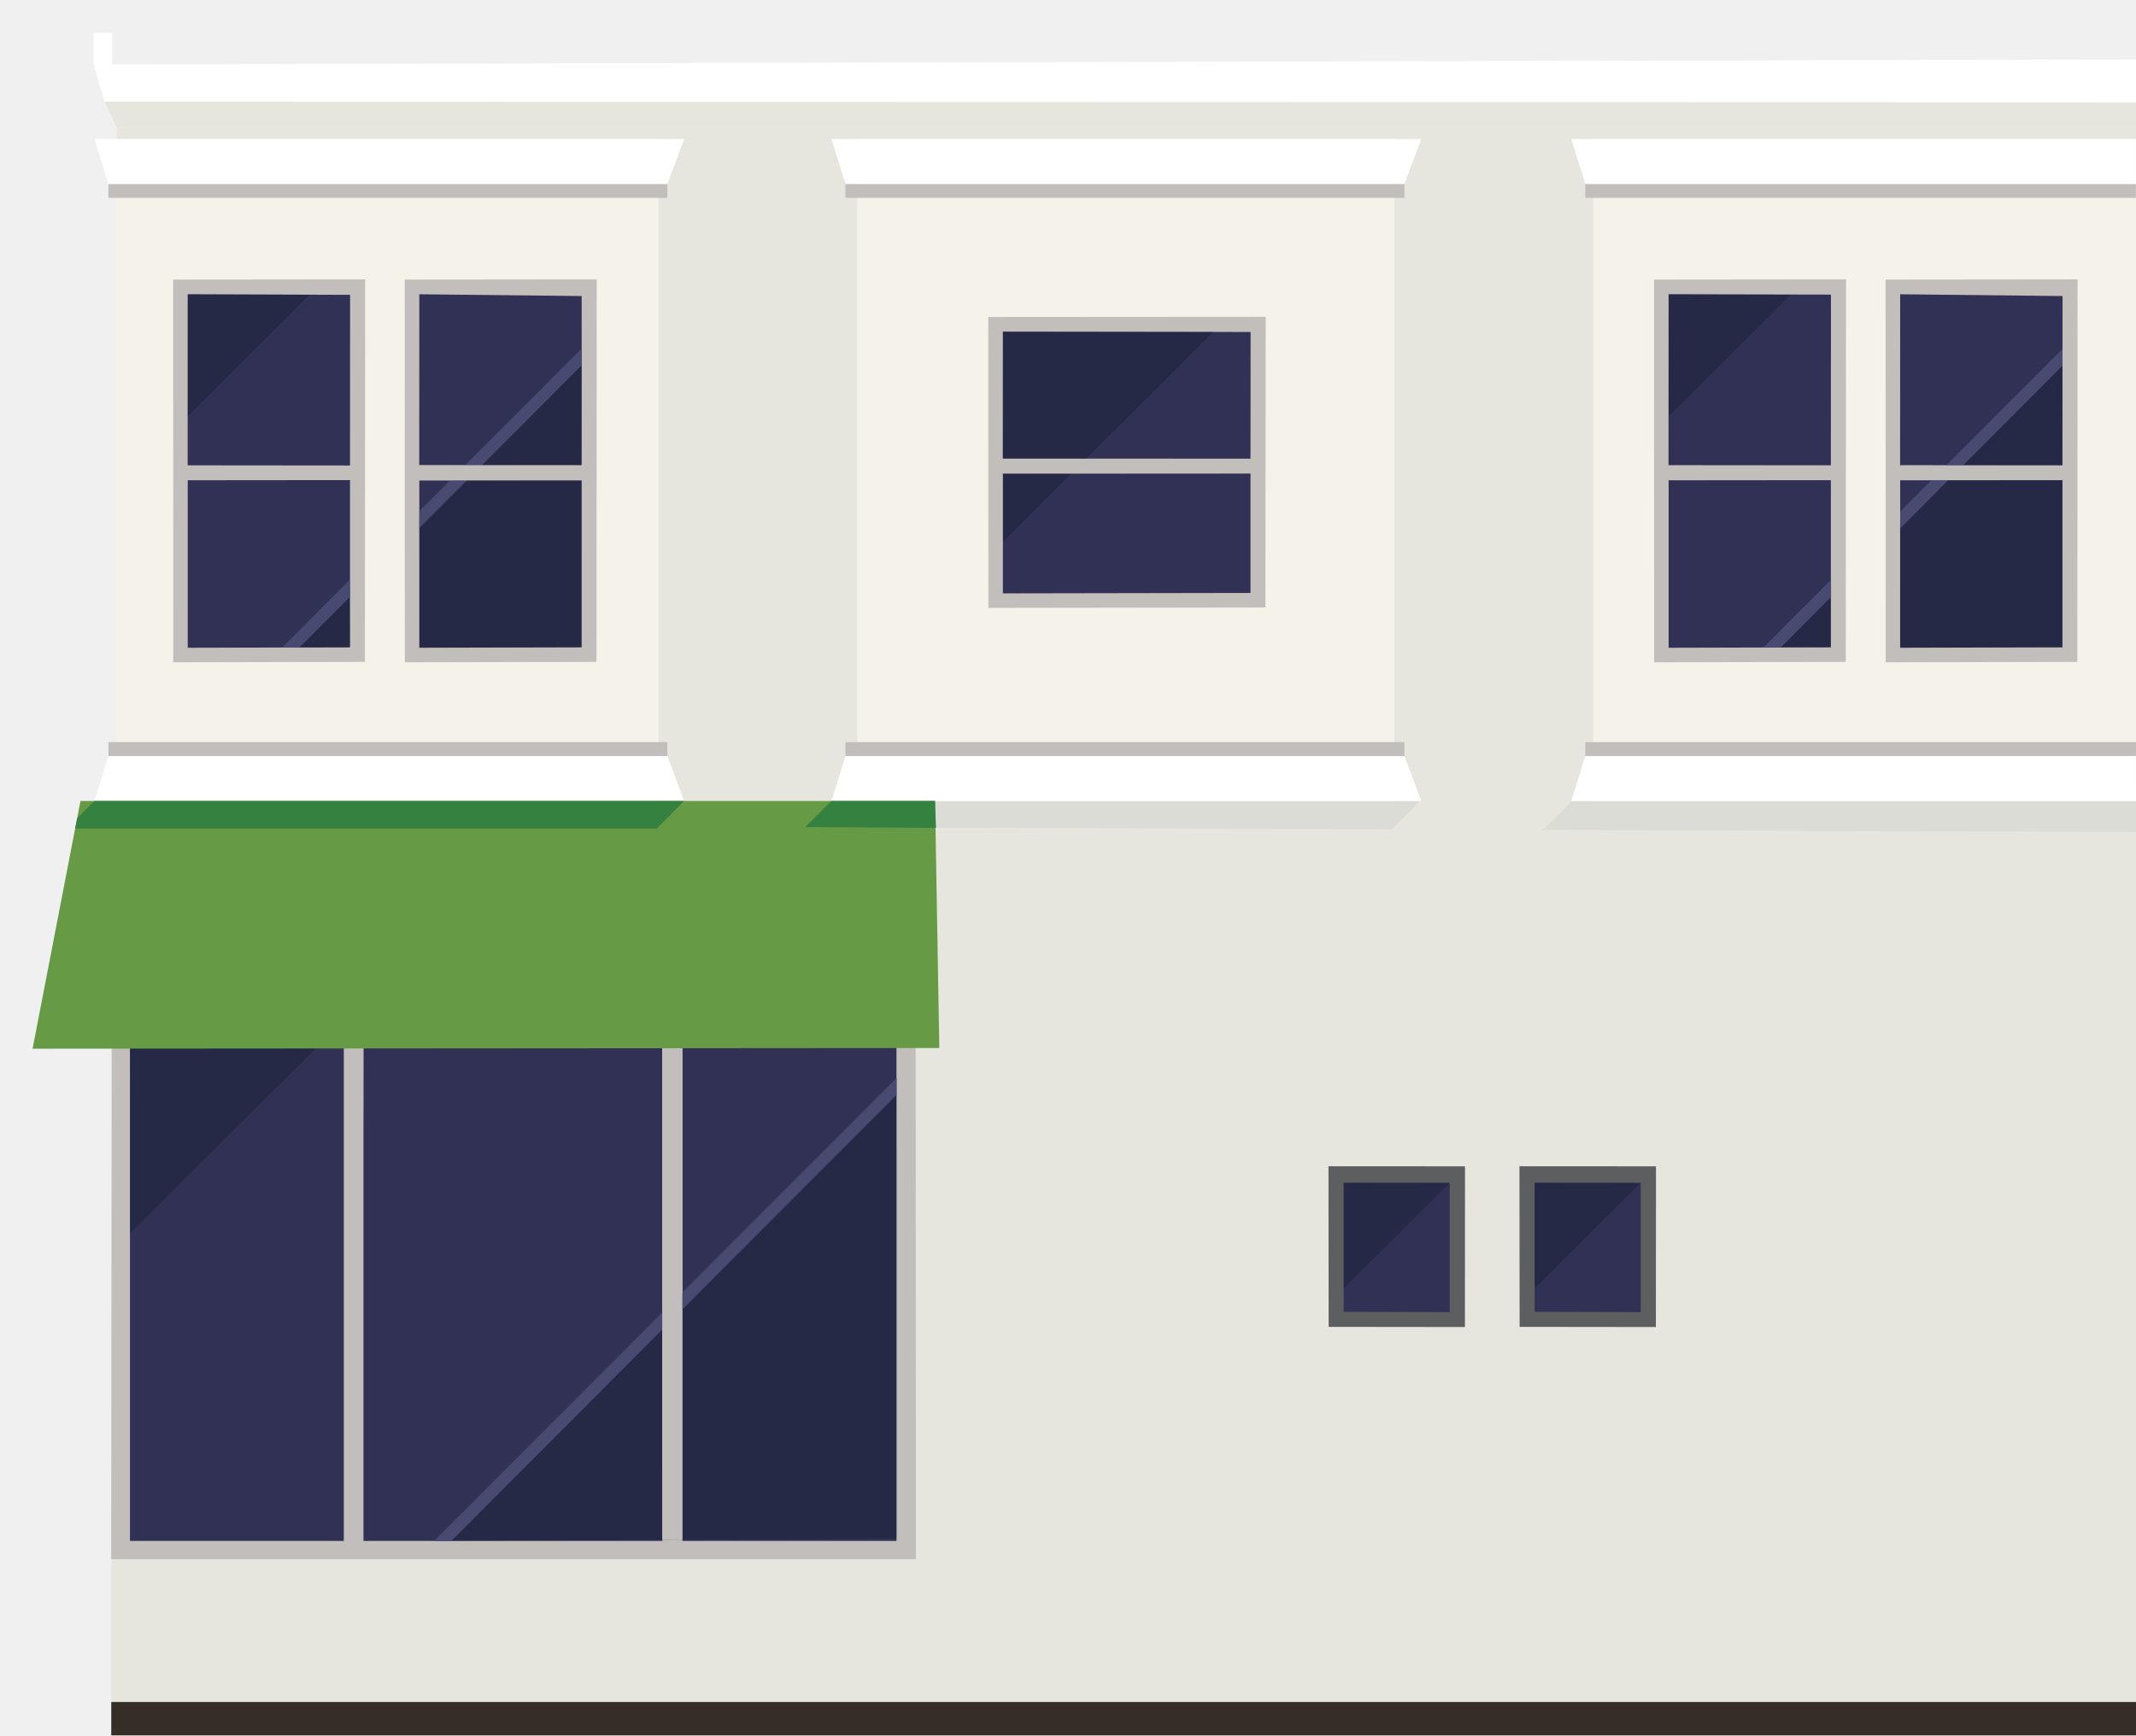
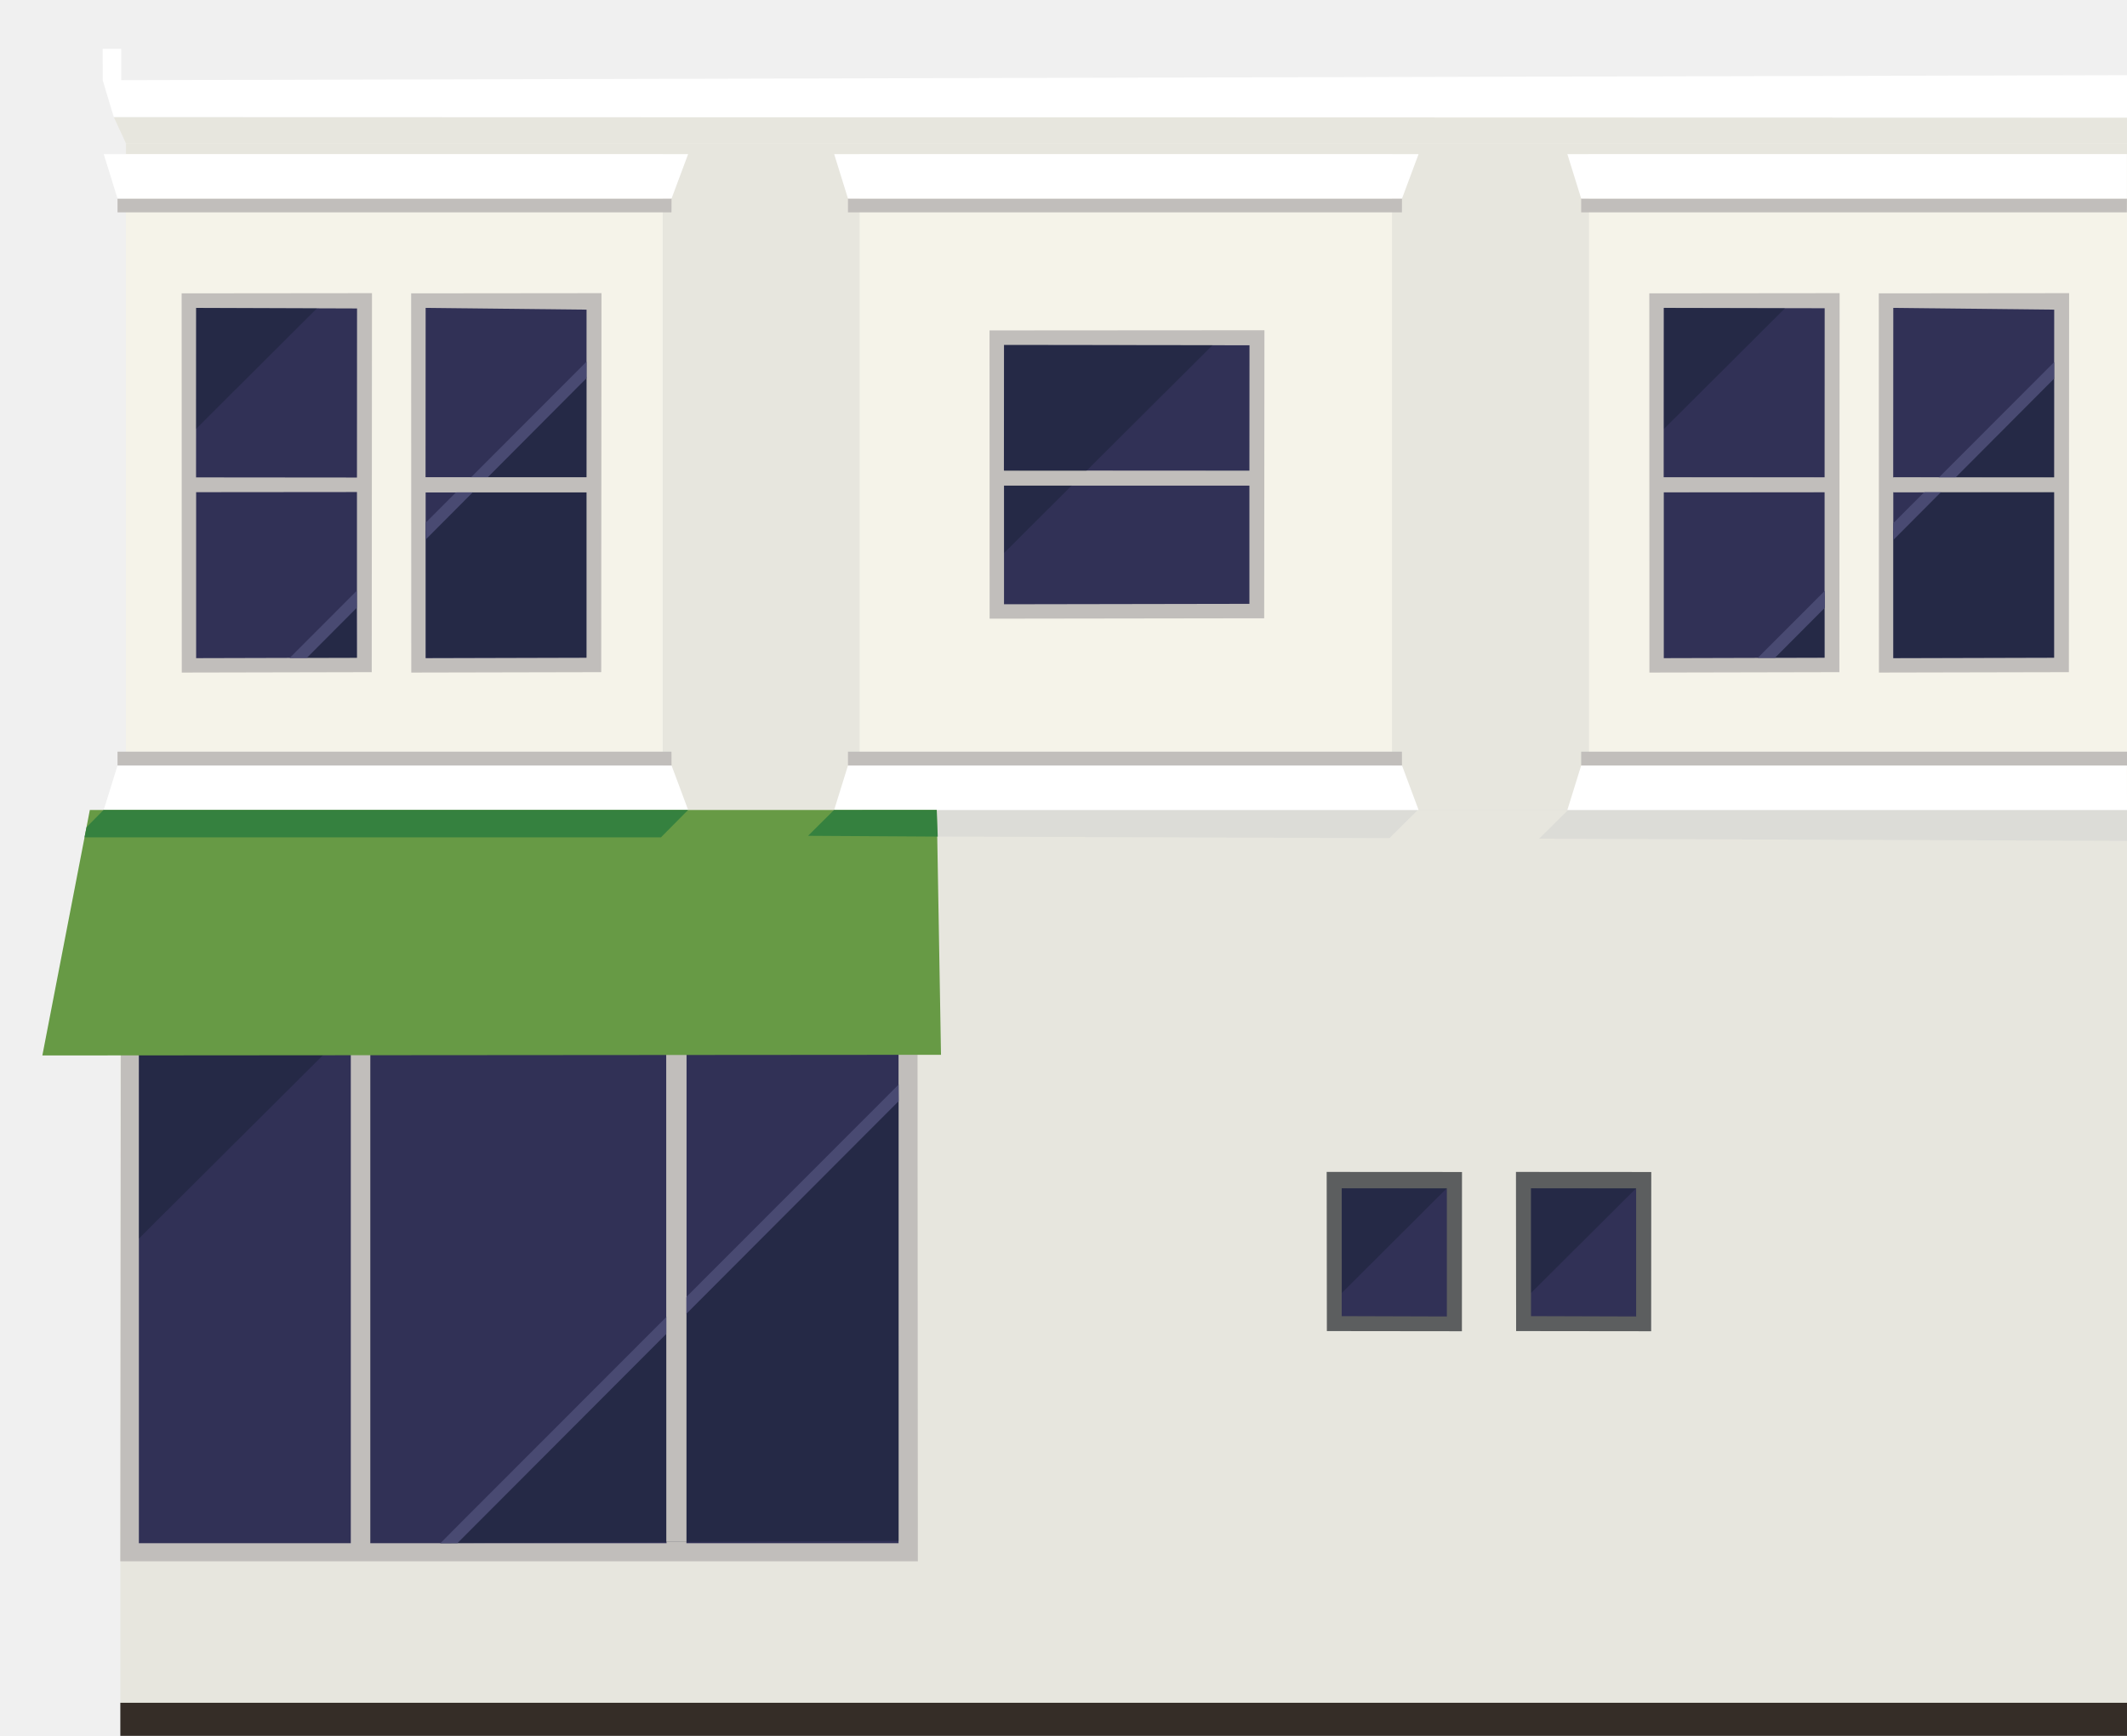
- <svg xmlns="http://www.w3.org/2000/svg" width="100%" height="100%" viewBox="0 0 768 624" version="1.1" xml:space="preserve" style="fill-rule:evenodd;clip-rule:evenodd;stroke-linejoin:round;stroke-miterlimit:1.414;">
-   <g id="apartments-wide-right" transform="matrix(1,0,0,1,-4,0)">
+ <svg xmlns="http://www.w3.org/2000/svg" width="100%" height="100%" viewBox="0 0 980 800" version="1.1" xml:space="preserve" style="fill-rule:evenodd;clip-rule:evenodd;stroke-linejoin:round;stroke-miterlimit:2;">
+   <g id="apartments-wide-right" transform="matrix(1.27,0,0,1.27,-0.44,7.52)">
    <g transform="matrix(1,0,0,1,-760.778,-296.875)">
      <path d="M806.971,585.075L805.861,908.882L1532.35,908.882L1532.73,608.822L1532.73,585.073L806.971,585.075Z" style="fill:rgb(245,243,233);fill-rule:nonzero;" />
    </g>
    <g transform="matrix(1,0,0,1,-760.778,-296.875)">
      <path d="M804.778,908.875L1532.78,908.882L1532.78,584.875L804.778,584.875L804.778,908.875Z" style="fill:rgb(231,230,222);fill-rule:nonzero;" />
    </g>
    <g transform="matrix(1,0,0,1,-761.901,-296.875)">
      <path d="M806.139,630.081L805.901,857.542L1095.23,857.542L1095.09,630.058L806.139,630.081Z" style="fill:rgb(193,190,187);fill-rule:nonzero;" />
    </g>
    <g transform="matrix(1,0,0,1,-761.901,-296.875)">
      <path d="M896.603,634.308L896.166,850.969L1004.05,850.969L1003.97,634.027L896.603,634.308Z" style="fill:rgb(49,49,86);fill-rule:nonzero;" />
    </g>
    <g transform="matrix(1,0,0,1,-761.901,-296.875)">
      <path d="M812.629,634.308L812.629,850.969L889.584,850.969L889.584,634.027L812.629,634.308Z" style="fill:rgb(49,49,86);fill-rule:nonzero;" />
    </g>
    <g transform="matrix(1,0,0,1,-761.901,-296.875)">
      <path d="M1011.28,634.308L1011.28,850.969L1088.23,850.969L1088.23,634.027L1011.28,634.308Z" style="fill:rgb(49,49,86);fill-rule:nonzero;" />
    </g>
    <g transform="matrix(1,0,0,1,-760.778,-298.875)">
      <path d="M806.778,344.875L802.404,335.422L1532.78,335.631L1532.78,344.875L806.778,344.875Z" style="fill:rgb(231,230,222);fill-rule:nonzero;" />
    </g>
    <g transform="matrix(1,0,0,1,-760.778,-298.875)">
      <path d="M802.403,335.422L798.386,322.073L798.376,310.662L805.107,310.662L805.109,322.043L1532.78,320.233L1532.78,335.631L802.403,335.422Z" style="fill:white;fill-rule:nonzero;" />
    </g>
    <g transform="matrix(1,0,0,1,-760.778,-296.875)">
      <rect x="806.778" y="342.875" width="726" height="242" style="fill:rgb(245,243,233);fill-rule:nonzero;" />
    </g>
    <g transform="matrix(1,0,0,1,-760.778,-296.875)">
      <rect x="1001.56" y="344.875" width="71.438" height="240" style="fill:rgb(231,230,222);fill-rule:nonzero;" />
    </g>
    <g transform="matrix(10.1627,0,0,0.00833333,-10132.5,43.126)">
-       <path d="M1001.56,344.875L1001.56,824.875L1073,824.875L1073,344.875L1001.56,344.875Z" style="fill:rgb(231,230,222);fill-rule:nonzero;" />
+       <rect x="1001.56" y="344.875" width="71.438" height="480" style="fill:rgb(231,230,222);fill-rule:nonzero;" />
    </g>
    <g transform="matrix(1,0,0,1,-760.778,-296.875)">
      <path d="M910.287,397.409L910.333,535.021L979.246,534.875L979.339,397.341L910.287,397.409Z" style="fill:rgb(193,190,187);fill-rule:nonzero;" />
    </g>
    <g transform="matrix(1,0,0,1,-760.778,-296.875)">
      <path d="M915.543,469.564L915.543,529.792L973.891,529.635L973.891,469.511L915.543,469.564Z" style="fill:rgb(49,49,86);fill-rule:nonzero;" />
    </g>
    <g transform="matrix(1,0,0,1,-760.778,-296.875)">
      <path d="M915.511,464.196L973.891,464.25L973.923,403.324L915.543,402.69L915.511,464.196Z" style="fill:rgb(49,49,86);fill-rule:nonzero;" />
    </g>
    <g transform="matrix(1,0,0,1,-760.778,-296.875)">
      <path d="M827.024,397.409L827.069,535.021L895.985,534.875L896.073,397.341L827.024,397.409Z" style="fill:rgb(193,190,187);fill-rule:nonzero;" />
    </g>
    <g transform="matrix(1,0,0,1,-760.778,-296.875)">
      <path d="M832.282,469.564L832.282,529.792L890.625,529.635L890.625,469.511L832.282,469.564Z" style="fill:rgb(49,49,86);fill-rule:nonzero;" />
    </g>
    <g transform="matrix(1,0,0,1,-760.778,-296.875)">
      <path d="M832.25,464.196L890.626,464.25L890.656,402.891L832.282,402.69L832.25,464.196Z" style="fill:rgb(49,49,86);fill-rule:nonzero;" />
    </g>
    <g transform="matrix(1,0,0,1,-760.778,-296.875)">
      <path d="M1120.11,410.859L1120.15,515.462L1219.76,515.319L1219.85,410.792L1120.11,410.859Z" style="fill:rgb(193,190,187);fill-rule:nonzero;" />
    </g>
    <g transform="matrix(1,0,0,1,-760.778,-296.875)">
      <path d="M1125.37,467.121L1125.37,510.236L1214.4,510.08L1214.4,467.067L1125.37,467.121Z" style="fill:rgb(49,49,86);fill-rule:nonzero;" />
    </g>
    <g transform="matrix(1,0,0,1,-760.778,-296.875)">
      <path d="M1125.33,461.753L1214.4,461.808L1214.43,416.251L1125.37,416.137L1125.33,461.753Z" style="fill:rgb(49,49,86);fill-rule:nonzero;" />
    </g>
    <g transform="matrix(1,0,0,1,-760.778,-296.875)">
      <rect x="915.303" y="464.403" width="59.153" height="5.133" style="fill:rgb(193,190,187);fill-rule:nonzero;" />
    </g>
    <g transform="matrix(1,0,0,1,-760.778,-296.875)">
      <rect x="1266.15" y="344.875" width="71.438" height="240" style="fill:rgb(231,230,222);fill-rule:nonzero;" />
    </g>
    <g transform="matrix(1,0,0,1,-760.778,-296.875)">
      <path d="M1442.73,397.409L1442.78,535.021L1511.69,534.875L1511.78,397.341L1442.73,397.409Z" style="fill:rgb(193,190,187);fill-rule:nonzero;" />
    </g>
    <g transform="matrix(1,0,0,1,-760.778,-296.875)">
      <path d="M1447.99,469.564L1447.99,529.792L1506.33,529.635L1506.33,469.511L1447.99,469.564Z" style="fill:rgb(49,49,86);fill-rule:nonzero;" />
    </g>
    <g transform="matrix(1,0,0,1,-760.778,-296.875)">
      <path d="M1447.96,464.196L1506.33,464.25L1506.37,403.324L1447.99,402.69L1447.96,464.196Z" style="fill:rgb(49,49,86);fill-rule:nonzero;" />
    </g>
    <g transform="matrix(1,0,0,1,-760.778,-296.875)">
      <path d="M1359.47,397.409L1359.51,535.021L1428.43,534.875L1428.52,397.341L1359.47,397.409Z" style="fill:rgb(193,190,187);fill-rule:nonzero;" />
    </g>
    <g transform="matrix(1,0,0,1,-760.778,-296.875)">
      <path d="M1364.73,469.564L1364.73,529.792L1423.07,529.635L1423.07,469.511L1364.73,469.564Z" style="fill:rgb(49,49,86);fill-rule:nonzero;" />
    </g>
    <g transform="matrix(1,0,0,1,-760.778,-296.875)">
      <path d="M1364.69,464.196L1423.07,464.25L1423.1,402.812L1364.72,402.69L1364.69,464.196Z" style="fill:rgb(49,49,86);fill-rule:nonzero;" />
    </g>
    <g transform="matrix(1,0,0,1,-760.778,-296.875)">
      <path d="M1101.35,594.524L1532.78,596.088L1532.78,584.875L1100.96,584.875L1101.35,594.524Z" style="fill:rgb(220,220,215);fill-rule:nonzero;" />
    </g>
    <g transform="matrix(1,0,0,1,-760.778,-296.875)">
      <path d="M1337.59,908.888L1266.15,908.888L1275.51,595.572L1264.43,595.846L1275.51,584.875L1330.01,584.875L1318.68,596.117L1330.01,596.376L1337.59,908.888Z" style="fill:rgb(231,230,222);fill-rule:nonzero;" />
    </g>
    <g transform="matrix(1,0,0,1,-760.778,-296.875)">
      <path d="M1311.16,773.988L1360.15,774.045L1360.19,716.263L1311.1,716.233L1311.16,773.988Z" style="fill:rgb(92,94,95);fill-rule:nonzero;" />
    </g>
    <g transform="matrix(1,0,0,1,-760.778,-296.875)">
      <path d="M1316.55,768.569L1354.7,768.69L1354.7,722.224L1316.55,722.183L1316.55,768.569Z" style="fill:rgb(49,49,86);fill-rule:nonzero;" />
    </g>
    <g transform="matrix(1,0,0,1,-760.778,-296.875)">
      <path d="M1004.73,563.728L803.759,563.728L803.759,568.728L1004.75,568.728L1004.73,563.728Z" style="fill:rgb(193,190,187);fill-rule:nonzero;" />
    </g>
    <g transform="matrix(1,0,0,1,-760.778,-296.875)">
      <path d="M1004.76,568.747L803.758,568.747L798.754,584.875L1010.77,584.875L1004.76,568.747Z" style="fill:white;fill-rule:nonzero;" />
    </g>
    <g transform="matrix(1,0,0,1,-760.778,-294.852)">
      <path d="M1004.73,365.996L803.759,365.996L803.759,360.996L1004.75,360.996L1004.73,365.996Z" style="fill:rgb(193,190,187);fill-rule:nonzero;" />
    </g>
    <g transform="matrix(1,0,0,1,-760.778,-294.852)">
      <path d="M1004.76,360.977L803.758,360.977L798.754,344.852L1010.77,344.852L1004.76,360.977Z" style="fill:white;fill-rule:nonzero;" />
    </g>
    <g transform="matrix(1,0,0,1,-760.778,-296.875)">
      <path d="M1269.73,563.728L1068.76,563.728L1068.76,568.728L1269.75,568.728L1269.73,563.728Z" style="fill:rgb(193,190,187);fill-rule:nonzero;" />
    </g>
    <g transform="matrix(1,0,0,1,-760.778,-296.875)">
      <path d="M1269.76,568.747L1068.76,568.747L1063.75,584.875L1275.77,584.875L1269.76,568.747Z" style="fill:white;fill-rule:nonzero;" />
    </g>
    <g transform="matrix(1,0,0,1,-760.778,-295.477)">
      <path d="M1269.73,366.621L1068.76,366.621L1068.76,361.621L1269.75,361.621L1269.73,366.621Z" style="fill:rgb(193,190,187);fill-rule:nonzero;" />
    </g>
    <g transform="matrix(1,0,0,1,-760.778,-295.477)">
      <path d="M1269.76,361.602L1068.76,361.602L1063.75,345.477L1275.77,345.477L1269.76,361.602Z" style="fill:white;fill-rule:nonzero;" />
    </g>
    <g transform="matrix(1,0,0,1,-760.778,-296.875)">
      <rect x="1334.76" y="563.728" width="198.018" height="5" style="fill:rgb(193,190,187);fill-rule:nonzero;" />
    </g>
    <g transform="matrix(1,0,0,1,-760.778,-296.875)">
      <path d="M1532.73,568.747L1334.76,568.747L1329.75,584.875L1532.78,584.875L1532.73,568.747Z" style="fill:white;fill-rule:nonzero;" />
    </g>
    <g transform="matrix(1,0,0,1,-760.778,-295.477)">
      <path d="M1532.73,366.621L1334.76,366.621L1334.76,361.621L1532.75,361.621L1532.73,366.621Z" style="fill:rgb(193,190,187);fill-rule:nonzero;" />
    </g>
    <g transform="matrix(1,0,0,1,-760.778,-295.477)">
      <path d="M1532.73,361.602L1334.76,361.602L1329.75,345.477L1532.73,345.477L1532.73,361.602Z" style="fill:white;fill-rule:nonzero;" />
    </g>
    <g transform="matrix(1,0,0,1,-760.778,-296.875)">
      <g opacity="0.3">
        <path d="M876.106,402.844L832.278,446.603L832.293,402.688L876.106,402.844Z" style="fill:rgb(10,23,35);fill-rule:nonzero;" />
      </g>
    </g>
    <g transform="matrix(1,0,0,1,-760.778,-296.875)">
      <g opacity="0.3">
        <path d="M1354.71,722.156L1316.6,760.14L1316.58,722.157L1354.71,722.156Z" style="fill:rgb(10,23,35);fill-rule:nonzero;" />
      </g>
    </g>
    <g transform="matrix(1,0,0,1,-760.778,-296.875)">
      <path d="M1242.5,773.988L1291.49,774.045L1291.52,716.263L1242.43,716.233L1242.5,773.988Z" style="fill:rgb(92,94,95);fill-rule:nonzero;" />
    </g>
    <g transform="matrix(1,0,0,1,-760.778,-296.875)">
      <path d="M1247.88,768.569L1286.03,768.69L1286.03,722.224L1247.88,722.183L1247.88,768.569Z" style="fill:rgb(49,49,86);fill-rule:nonzero;" />
    </g>
    <g transform="matrix(1,0,0,1,-760.778,-296.875)">
      <g opacity="0.3">
        <path d="M1286.04,722.156L1247.93,760.14L1247.92,722.157L1286.04,722.156Z" style="fill:rgb(10,23,35);fill-rule:nonzero;" />
      </g>
    </g>
    <g transform="matrix(1,0,0,1,-760.778,-296.875)">
      <g opacity="0.3">
        <path d="M1201.04,416.207L1125.42,491.607L1125.39,416.141L1201.04,416.207Z" style="fill:rgb(10,23,35);fill-rule:nonzero;" />
      </g>
    </g>
    <g transform="matrix(1,0,0,1,-761.901,-296.875)">
      <g opacity="0.3">
        <path d="M1088.29,850.109L1088.28,690.505L921.938,850.959L1088.29,850.109Z" style="fill:rgb(10,23,35);fill-rule:nonzero;" />
      </g>
    </g>
    <g transform="matrix(1,0,0,1,-761.901,-296.875)">
      <path d="M928.197,850.947L1088.3,690.512L1088.25,684.541L921.966,850.975L928.197,850.947Z" style="fill:rgb(73,74,114);fill-rule:nonzero;" />
    </g>
    <g transform="matrix(1,0,0,1,-760.778,-296.875)">
      <g opacity="0.3">
        <path d="M973.902,529.649L973.916,427.779L915.581,483.473L915.588,529.665L973.902,529.649Z" style="fill:rgb(10,23,35);fill-rule:nonzero;" />
      </g>
    </g>
    <g transform="matrix(1,0,0,1,-760.778,-296.875)">
      <path d="M915.565,486.75L973.849,428.257L973.894,428.242L973.899,422.216L915.568,480.627L915.565,486.75Z" style="fill:rgb(73,74,114);fill-rule:nonzero;" />
    </g>
    <g transform="matrix(1,0,0,1,-760.778,-296.875)">
      <g opacity="0.3">
        <path d="M890.448,507.16L873.67,523.182L872.422,529.733L890.596,529.728L890.448,507.16Z" style="fill:rgb(10,23,35);fill-rule:nonzero;" />
      </g>
    </g>
    <g transform="matrix(1,0,0,1,-760.778,-296.875)">
      <path d="M872.422,529.712L890.554,511.516L890.53,505.366L866.203,529.728L872.422,529.712Z" style="fill:rgb(73,74,114);fill-rule:nonzero;" />
    </g>
    <g transform="matrix(1,0,0,1,-760.778,-296.875)">
      <g opacity="0.3">
        <path d="M1408.7,402.832L1364.79,446.603L1364.82,402.656L1408.7,402.832Z" style="fill:rgb(10,23,35);fill-rule:nonzero;" />
      </g>
    </g>
    <g transform="matrix(1,0,0,1,-760.778,-296.875)">
      <g opacity="0.3">
        <path d="M1506.32,529.641L1506.34,427.939L1447.96,483.676L1447.97,529.75L1506.32,529.641Z" style="fill:rgb(10,23,35);fill-rule:nonzero;" />
      </g>
    </g>
    <g transform="matrix(1,0,0,1,-760.778,-296.875)">
      <path d="M1447.99,486.908L1506.43,428.257L1506.35,428.371L1506.36,422.344L1448,480.785L1447.99,486.908Z" style="fill:rgb(73,74,114);fill-rule:nonzero;" />
    </g>
    <g transform="matrix(1,0,0,1,-760.778,-296.875)">
      <g opacity="0.3">
        <path d="M1423.03,507.16L1406.26,523.182L1405,529.64L1423.06,529.64L1423.03,507.16Z" style="fill:rgb(10,23,35);fill-rule:nonzero;" />
      </g>
    </g>
    <g transform="matrix(1,0,0,1,-760.778,-296.875)">
      <path d="M1405.05,529.674L1423.14,511.516L1423.12,505.366L1398.84,529.674L1405.05,529.674Z" style="fill:rgb(73,74,114);fill-rule:nonzero;" />
    </g>
    <g transform="matrix(1,0,0,1,-760.778,-296.875)">
      <rect x="914.969" y="464.152" width="59.152" height="5.467" style="fill:rgb(193,190,187);fill-rule:nonzero;" />
    </g>
    <g transform="matrix(1,0,0,1,-760.778,-296.875)">
      <rect x="1448.1" y="464.216" width="59.15" height="5.32" style="fill:rgb(193,190,187);fill-rule:nonzero;" />
    </g>
    <g transform="matrix(1,0,0,1,-760.778,-296.875)">
      <rect x="1364.16" y="464.216" width="59.15" height="5.32" style="fill:rgb(193,190,187);fill-rule:nonzero;" />
    </g>
    <g transform="matrix(1,0,0,1,-760.778,-296.875)">
      <rect x="1124.98" y="461.841" width="91.026" height="5.32" style="fill:rgb(193,190,187);fill-rule:nonzero;" />
    </g>
    <g transform="matrix(1.00149,3.64403e-19,3.64403e-19,1,-763.058,-296.875)">
      <rect x="805.859" y="908.875" width="726.919" height="12" style="fill:rgb(53,45,39);fill-rule:nonzero;" />
    </g>
    <g transform="matrix(1,0,0,1,-761.901,-296.875)">
      <g opacity="0.3">
        <path d="M919.076,634.35L812.644,740.432L812.713,634.354L919.076,634.35Z" style="fill:rgb(10,23,35);fill-rule:nonzero;" />
      </g>
    </g>
    <g transform="matrix(1,0,0,1,-761.901,-296.875)">
      <path d="M1011.25,850.413L1004,850.413L1004,634.358L1011.25,634.356L1011.25,850.413Z" style="fill:rgb(193,190,187);fill-rule:nonzero;" />
    </g>
    <g transform="matrix(1,0,0,1,-761.901,-296.875)">
      <rect x="889.59" y="634.313" width="7" height="218.403" style="fill:rgb(193,190,187);fill-rule:nonzero;" />
    </g>
    <g transform="matrix(1,0,0,1,-760.778,-296.875)">
      <path d="M776.492,673.969L1102.51,673.725L1100.98,584.875L793.718,584.875L776.492,673.969Z" style="fill:rgb(103,154,69);fill-rule:nonzero;" />
    </g>
    <g transform="matrix(1,0,0,1,-760.778,-296.875)">
      <path d="M1010.76,584.875L1000.92,594.814L791.79,594.814L792.515,591.147L798.697,584.875L1010.76,584.875Z" style="fill:rgb(53,129,63);fill-rule:nonzero;" />
    </g>
    <g transform="matrix(1,0,0,1,-760.778,-296.875)">
      <path d="M1100.94,584.875L1101.33,594.55L1054.28,594.264L1063.69,584.898L1100.94,584.875Z" style="fill:rgb(53,129,63);fill-rule:nonzero;" />
    </g>
  </g>
</svg>
